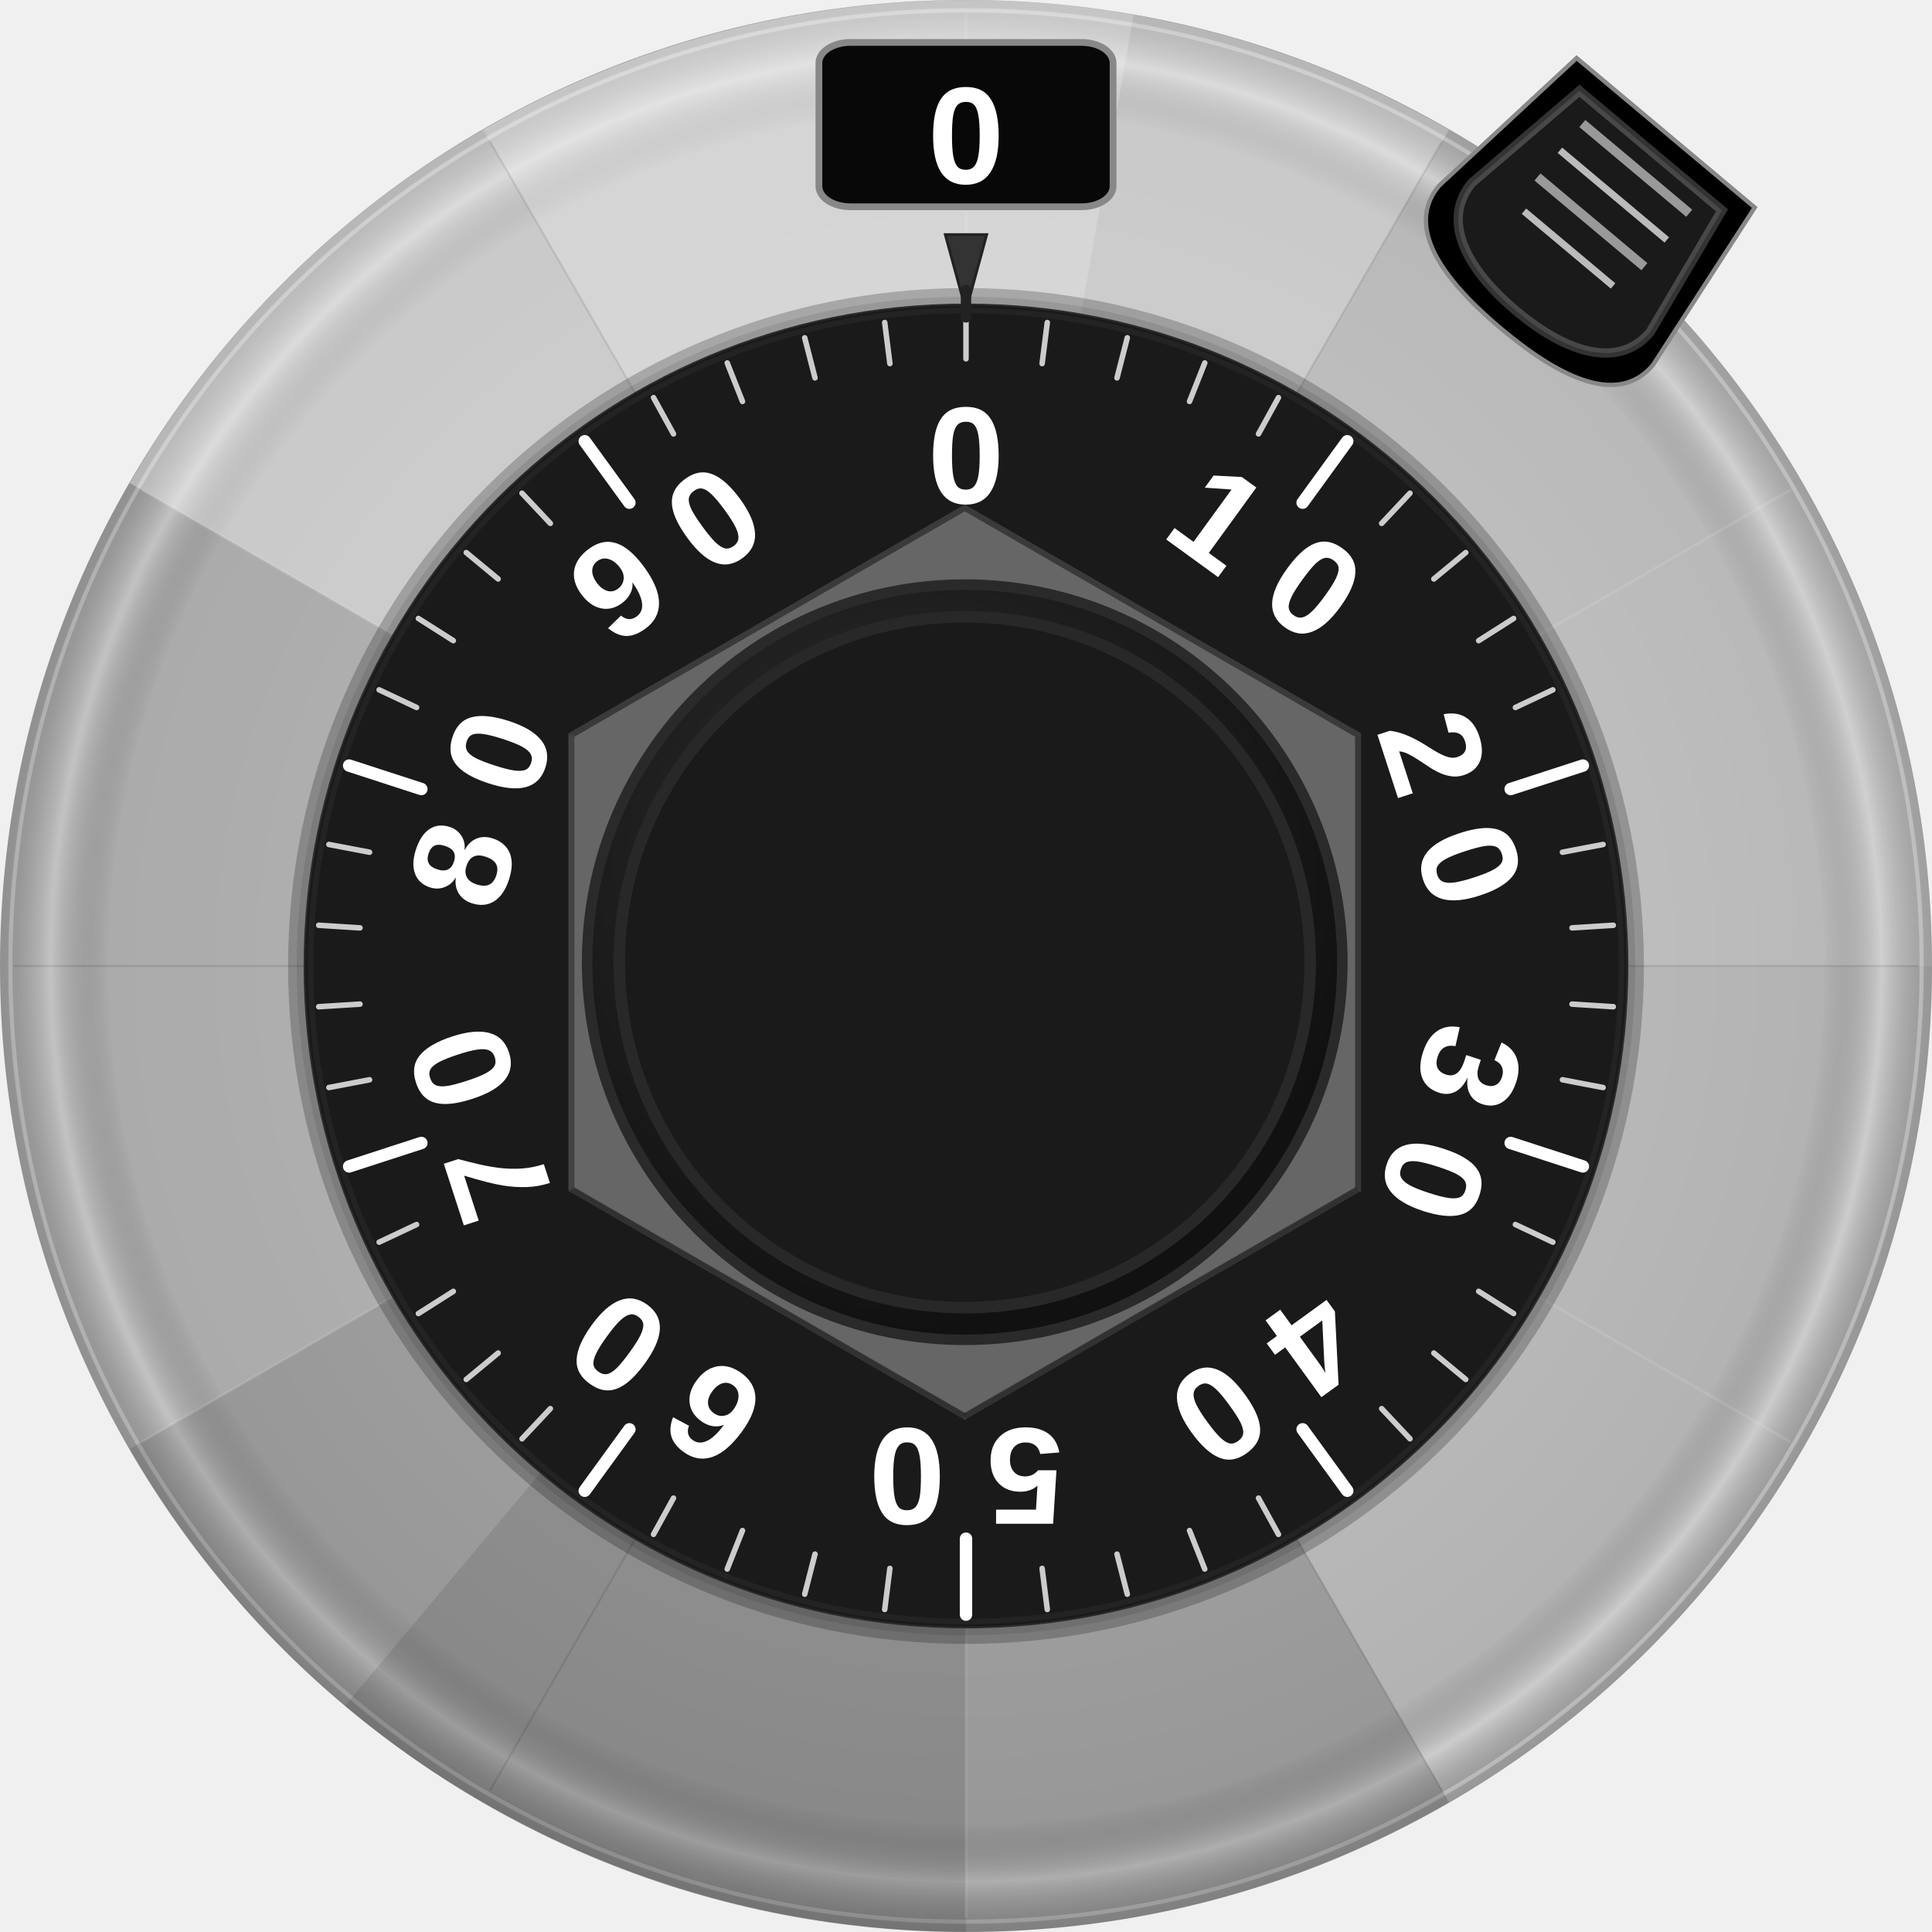
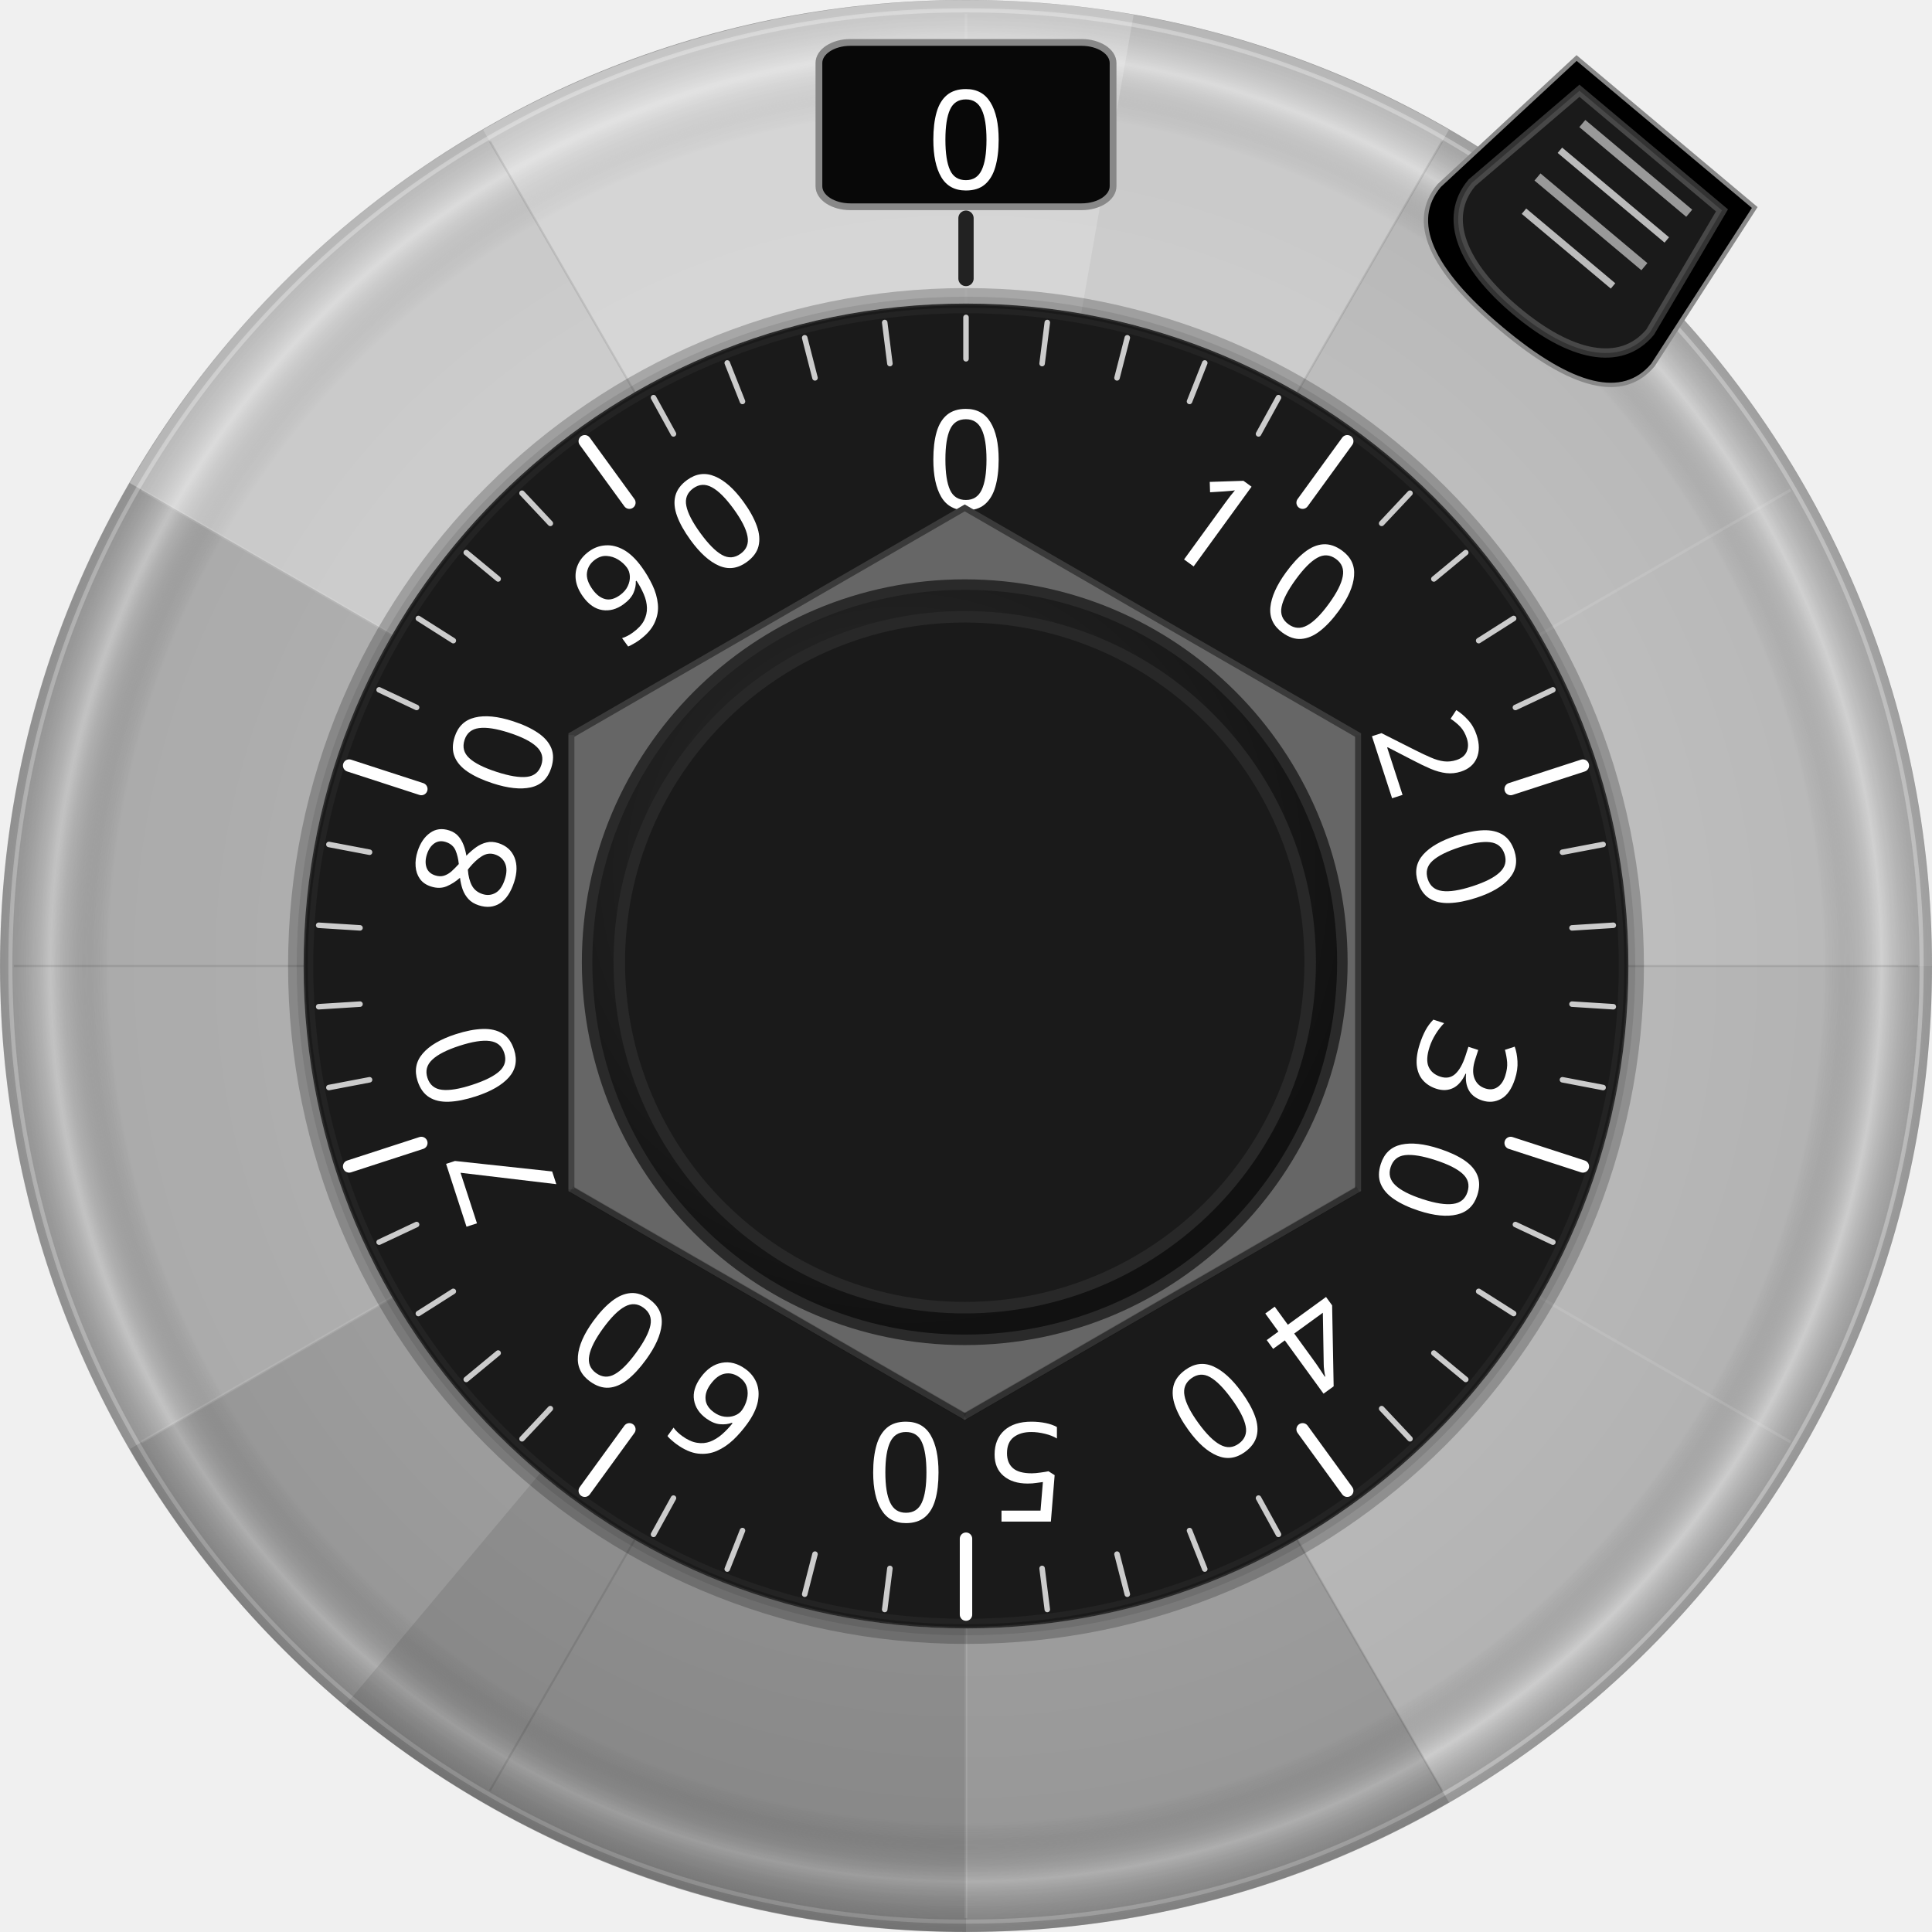
<svg xmlns="http://www.w3.org/2000/svg" viewBox="10 10 280 280" width="280" height="280" version="1.1" id="svg138" xml:space="preserve">
  <defs id="defs25">
    <radialGradient id="vd-metal" cx="50%" cy="50%" r="50%">
      <stop offset="0%" stop-color="#c8c8c8" id="stop1" />
      <stop offset="100%" stop-color="#b0b0b0" id="stop2" />
    </radialGradient>
    <radialGradient id="vd-bevel" cx="50%" cy="50%" r="50%">
      <stop offset="88%" stop-color="#000000" stop-opacity="0" id="stop3" />
      <stop offset="94%" stop-color="rgb(255,255,255)" stop-opacity="0.35" id="stop4" />
      <stop offset="100%" stop-color="rgb(0,0,0)" stop-opacity="0.15" id="stop5" />
    </radialGradient>
    <linearGradient id="vd-coneSpec1" x1="0%" y1="0%" x2="100%" y2="100%">
      <stop offset="0%" stop-color="rgb(255,255,255)" stop-opacity="0.55" id="stop6" />
      <stop offset="12%" stop-color="rgb(255,255,255)" stop-opacity="0.35" id="stop7" />
      <stop offset="30%" stop-color="rgb(255,255,255)" stop-opacity="0.12" id="stop8" />
      <stop offset="48%" stop-color="#000000" stop-opacity="0" id="stop9" />
      <stop offset="65%" stop-color="rgb(0,0,0)" stop-opacity="0.05" id="stop10" />
      <stop offset="82%" stop-color="rgb(0,0,0)" stop-opacity="0.12" id="stop11" />
      <stop offset="100%" stop-color="rgb(0,0,0)" stop-opacity="0.20" id="stop12" />
    </linearGradient>
    <linearGradient id="vd-coneSpec2" x1="100%" y1="0%" x2="0%" y2="100%">
      <stop offset="0%" stop-color="rgb(255,255,255)" stop-opacity="0.18" id="stop13" />
      <stop offset="20%" stop-color="rgb(255,255,255)" stop-opacity="0.06" id="stop14" />
      <stop offset="45%" stop-color="#000000" stop-opacity="0" id="stop15" />
      <stop offset="70%" stop-color="rgb(0,0,0)" stop-opacity="0.04" id="stop16" />
      <stop offset="100%" stop-color="rgb(0,0,0)" stop-opacity="0.10" id="stop17" />
    </linearGradient>
    <radialGradient id="vd-coneInner" cx="50%" cy="50%" r="50%">
      <stop offset="55%" stop-color="rgb(0,0,0)" stop-opacity="0.10" id="stop18" />
      <stop offset="68%" stop-color="#000000" stop-opacity="0" id="stop19" />
      <stop offset="100%" stop-color="#000000" stop-opacity="0" id="stop20" />
    </radialGradient>
    <radialGradient id="vd-knob" cx="154.082" cy="128.884" r="46.315" gradientTransform="scale(0.9304788,1.074715)" fx="154.082" fy="128.884" gradientUnits="userSpaceOnUse">
      <stop offset="0%" stop-color="#404040" id="stop21" />
      <stop offset="50%" stop-color="#2a2a2a" id="stop22" />
      <stop offset="100%" stop-color="#151515" id="stop23" />
    </radialGradient>
    <radialGradient id="vd-cap" cx="147.08" cy="145.62" r="21.9" fx="147.08" fy="145.62" gradientUnits="userSpaceOnUse">
      <stop offset="0%" stop-color="#333" id="stop24" />
      <stop offset="100%" stop-color="#111" id="stop25" />
    </radialGradient>
    <mask id="vd-ringMask">
      <rect width="300" height="300" fill="white" id="rect25" />
      <circle cx="150" cy="150" r="96" fill="black" id="circle25" />
    </mask>
    <line id="vd-majTick" x1="150" y1="56" x2="150" y2="67" stroke="#ffffff" stroke-width="1.8" stroke-linecap="round" />
    <line id="vd-minTick" x1="150" y1="56" x2="150" y2="62" stroke="#cccccc" stroke-width="0.8" stroke-linecap="round" />
  </defs>
-   <g id="GyratoryBlackDisk" style="display:inline">
-     <circle cx="150" cy="150" r="96" fill="#1a1a1a" id="circle26" />
-     <circle cx="150" cy="150" r="96" fill="none" stroke="#2a2a2a" stroke-width="0.5" id="circle27" />
-     <circle cx="150" cy="150" r="95" fill="none" stroke="#ffffff" stroke-opacity="0.04" stroke-width="0.8" id="circle28" />
-     <use href="#vd-minTick" id="use28" />
-     <use href="#vd-majTick" transform="rotate(36,150,150)" id="use29" />
-     <use href="#vd-majTick" transform="rotate(72,150,150)" id="use30" />
-     <use href="#vd-majTick" transform="rotate(108,150,150)" id="use31" />
-     <use href="#vd-majTick" transform="rotate(144,150,150)" id="use32" />
-     <use href="#vd-majTick" transform="rotate(180,150,150)" id="use33" />
-     <use href="#vd-majTick" transform="rotate(-144,150,150)" id="use34" />
-     <use href="#vd-majTick" transform="rotate(-108,150,150)" id="use35" />
-     <use href="#vd-majTick" transform="rotate(-72,150,150)" id="use36" />
-     <use href="#vd-majTick" transform="rotate(-36,150,150)" id="use37" />
-     <use href="#vd-minTick" transform="rotate(7.2,150,150)" id="use38" />
-     <use href="#vd-minTick" transform="rotate(14.4,150,150)" id="use39" />
-     <use href="#vd-minTick" transform="rotate(21.6,150,150)" id="use40" />
-     <use href="#vd-minTick" transform="rotate(28.8,150,150)" id="use41" />
-     <use href="#vd-minTick" transform="rotate(43.2,150,150)" id="use42" />
-     <use href="#vd-minTick" transform="rotate(50.4,150,150)" id="use43" />
-     <use href="#vd-minTick" transform="rotate(57.6,150,150)" id="use44" />
-     <use href="#vd-minTick" transform="rotate(64.8,150,150)" id="use45" />
-     <use href="#vd-minTick" transform="rotate(79.2,150,150)" id="use46" />
-     <use href="#vd-minTick" transform="rotate(86.4,150,150)" id="use47" />
-     <use href="#vd-minTick" transform="rotate(93.6,150,150)" id="use48" />
-     <use href="#vd-minTick" transform="rotate(100.8,150,150)" id="use49" />
-     <use href="#vd-minTick" transform="rotate(115.2,150,150)" id="use50" />
-     <use href="#vd-minTick" transform="rotate(122.4,150,150)" id="use51" />
-     <use href="#vd-minTick" transform="rotate(129.6,150,150)" id="use52" />
-     <use href="#vd-minTick" transform="rotate(136.8,150,150)" id="use53" />
-     <use href="#vd-minTick" transform="rotate(151.2,150,150)" id="use54" />
-     <use href="#vd-minTick" transform="rotate(158.4,150,150)" id="use55" />
-     <use href="#vd-minTick" transform="rotate(165.6,150,150)" id="use56" />
-     <use href="#vd-minTick" transform="rotate(172.8,150,150)" id="use57" />
-     <use href="#vd-minTick" transform="rotate(-172.8,150,150)" id="use58" />
-     <use href="#vd-minTick" transform="rotate(-165.6,150,150)" id="use59" />
-     <use href="#vd-minTick" transform="rotate(-158.4,150,150)" id="use60" />
-     <use href="#vd-minTick" transform="rotate(-151.2,150,150)" id="use61" />
-     <use href="#vd-minTick" transform="rotate(-136.8,150,150)" id="use62" />
-     <use href="#vd-minTick" transform="rotate(-129.6,150,150)" id="use63" />
-     <use href="#vd-minTick" transform="rotate(-122.4,150,150)" id="use64" />
-     <use href="#vd-minTick" transform="rotate(-115.2,150,150)" id="use65" />
-     <use href="#vd-minTick" transform="rotate(-100.8,150,150)" id="use66" />
-     <use href="#vd-minTick" transform="rotate(-93.6,150,150)" id="use67" />
-     <use href="#vd-minTick" transform="rotate(-86.4,150,150)" id="use68" />
-     <use href="#vd-minTick" transform="rotate(-79.2,150,150)" id="use69" />
-     <use href="#vd-minTick" transform="rotate(-64.8,150,150)" id="use70" />
-     <use href="#vd-minTick" transform="rotate(-57.6,150,150)" id="use71" />
-     <use href="#vd-minTick" transform="rotate(-50.4,150,150)" id="use72" />
-     <use href="#vd-minTick" transform="rotate(-43.2,150,150)" id="use73" />
-     <use href="#vd-minTick" transform="rotate(-28.8,150,150)" id="use74" />
-     <use href="#vd-minTick" transform="rotate(-21.6,150,150)" id="use75" />
-     <use href="#vd-minTick" transform="rotate(-14.4,150,150)" id="use76" />
-     <use href="#vd-minTick" transform="rotate(-7.2,150,150)" id="use77" />
-     <g font-family="'DIN Bold', 'Futura Bold', Futura, 'Univers 55', 'Helvetica Neue', Arial, sans-serif" font-weight="bold" font-size="14px" fill="#ffffff" dominant-baseline="central" id="g96">
-       <text x="150" y="76" text-anchor="middle" id="text77" style="-inkscape-font-specification:'DIN Bold, Futura Bold, Futura, Helvetica Neue, Arial, sans-serif, Bold';font-family:'DIN Bold', 'Futura Bold', Futura, 'Helvetica Neue', Arial, sans-serif;font-weight:bold;font-style:normal;font-stretch:normal;font-variant:normal;font-size:20px;font-variant-ligatures:normal;font-variant-caps:normal;font-variant-numeric:normal;font-variant-east-asian:normal">0</text>
-       <g transform="rotate(36,150,150)" id="g79">
-         <text x="147" y="76" text-anchor="end" id="text78" style="-inkscape-font-specification:'DIN Bold, Futura Bold, Futura, Helvetica Neue, Arial, sans-serif, Bold';font-family:'DIN Bold', 'Futura Bold', Futura, 'Helvetica Neue', Arial, sans-serif;font-weight:bold;font-style:normal;font-stretch:normal;font-variant:normal;font-size:20px;font-variant-ligatures:normal;font-variant-caps:normal;font-variant-numeric:normal;font-variant-east-asian:normal">1</text>
-         <text x="153" y="76" text-anchor="start" id="text79" style="-inkscape-font-specification:'DIN Bold, Futura Bold, Futura, Helvetica Neue, Arial, sans-serif, Bold';font-family:'DIN Bold', 'Futura Bold', Futura, 'Helvetica Neue', Arial, sans-serif;font-weight:bold;font-style:normal;font-stretch:normal;font-variant:normal;font-size:20px;font-variant-ligatures:normal;font-variant-caps:normal;font-variant-numeric:normal;font-variant-east-asian:normal">0</text>
+   <g id="g1" style="display:inline">
+     <g id="GyratoryBlackDisk" style="display:inline">
+       <circle cx="150" cy="150" r="96" fill="#1a1a1a" id="circle26" />
+       <circle cx="150" cy="150" r="96" fill="none" stroke="#2a2a2a" stroke-width="0.5" id="circle27" />
+       <circle cx="150" cy="150" r="95" fill="none" stroke="#ffffff" stroke-opacity="0.04" stroke-width="0.8" id="circle28" />
+       <use href="#vd-minTick" id="use28" />
+       <use href="#vd-majTick" transform="rotate(36,150,150)" id="use29" />
+       <use href="#vd-majTick" transform="rotate(72,150,150)" id="use30" />
+       <use href="#vd-majTick" transform="rotate(108,150,150)" id="use31" />
+       <use href="#vd-majTick" transform="rotate(144,150,150)" id="use32" />
+       <use href="#vd-majTick" transform="rotate(180,150,150)" id="use33" />
+       <use href="#vd-majTick" transform="rotate(-144,150,150)" id="use34" />
+       <use href="#vd-majTick" transform="rotate(-108,150,150)" id="use35" />
+       <use href="#vd-majTick" transform="rotate(-72,150,150)" id="use36" />
+       <use href="#vd-majTick" transform="rotate(-36,150,150)" id="use37" />
+       <use href="#vd-minTick" transform="rotate(7.2,150,150)" id="use38" />
+       <use href="#vd-minTick" transform="rotate(14.4,150,150)" id="use39" />
+       <use href="#vd-minTick" transform="rotate(21.6,150,150)" id="use40" />
+       <use href="#vd-minTick" transform="rotate(28.8,150,150)" id="use41" />
+       <use href="#vd-minTick" transform="rotate(43.2,150,150)" id="use42" />
+       <use href="#vd-minTick" transform="rotate(50.4,150,150)" id="use43" />
+       <use href="#vd-minTick" transform="rotate(57.6,150,150)" id="use44" />
+       <use href="#vd-minTick" transform="rotate(64.8,150,150)" id="use45" />
+       <use href="#vd-minTick" transform="rotate(79.2,150,150)" id="use46" />
+       <use href="#vd-minTick" transform="rotate(86.4,150,150)" id="use47" />
+       <use href="#vd-minTick" transform="rotate(93.6,150,150)" id="use48" />
+       <use href="#vd-minTick" transform="rotate(100.8,150,150)" id="use49" />
+       <use href="#vd-minTick" transform="rotate(115.2,150,150)" id="use50" />
+       <use href="#vd-minTick" transform="rotate(122.4,150,150)" id="use51" />
+       <use href="#vd-minTick" transform="rotate(129.6,150,150)" id="use52" />
+       <use href="#vd-minTick" transform="rotate(136.8,150,150)" id="use53" />
+       <use href="#vd-minTick" transform="rotate(151.2,150,150)" id="use54" />
+       <use href="#vd-minTick" transform="rotate(158.4,150,150)" id="use55" />
+       <use href="#vd-minTick" transform="rotate(165.6,150,150)" id="use56" />
+       <use href="#vd-minTick" transform="rotate(172.8,150,150)" id="use57" />
+       <use href="#vd-minTick" transform="rotate(-172.8,150,150)" id="use58" />
+       <use href="#vd-minTick" transform="rotate(-165.6,150,150)" id="use59" />
+       <use href="#vd-minTick" transform="rotate(-158.4,150,150)" id="use60" />
+       <use href="#vd-minTick" transform="rotate(-151.2,150,150)" id="use61" />
+       <use href="#vd-minTick" transform="rotate(-136.8,150,150)" id="use62" />
+       <use href="#vd-minTick" transform="rotate(-129.6,150,150)" id="use63" />
+       <use href="#vd-minTick" transform="rotate(-122.4,150,150)" id="use64" />
+       <use href="#vd-minTick" transform="rotate(-115.2,150,150)" id="use65" />
+       <use href="#vd-minTick" transform="rotate(-100.8,150,150)" id="use66" />
+       <use href="#vd-minTick" transform="rotate(-93.6,150,150)" id="use67" />
+       <use href="#vd-minTick" transform="rotate(-86.4,150,150)" id="use68" />
+       <use href="#vd-minTick" transform="rotate(-79.2,150,150)" id="use69" />
+       <use href="#vd-minTick" transform="rotate(-64.8,150,150)" id="use70" />
+       <use href="#vd-minTick" transform="rotate(-57.6,150,150)" id="use71" />
+       <use href="#vd-minTick" transform="rotate(-50.4,150,150)" id="use72" />
+       <use href="#vd-minTick" transform="rotate(-43.2,150,150)" id="use73" />
+       <use href="#vd-minTick" transform="rotate(-28.8,150,150)" id="use74" />
+       <use href="#vd-minTick" transform="rotate(-21.6,150,150)" id="use75" />
+       <use href="#vd-minTick" transform="rotate(-14.4,150,150)" id="use76" />
+       <use href="#vd-minTick" transform="rotate(-7.2,150,150)" id="use77" />
+       <g font-family="'DIN Bold', 'Futura Bold', Futura, 'Univers 55', 'Helvetica Neue', Arial, sans-serif" font-weight="bold" font-size="14px" fill="#ffffff" dominant-baseline="central" id="g96">
+         <text x="150" y="76" text-anchor="middle" id="text77" style="font-style:normal;font-variant:normal;font-weight:normal;font-stretch:normal;font-size:20px;font-family:'Univers 55';-inkscape-font-specification:'Univers 55, Normal';font-variant-ligatures:normal;font-variant-caps:normal;font-variant-numeric:normal;font-variant-east-asian:normal">0</text>
+         <g transform="rotate(36,150,150)" id="g79">
+           <text x="147" y="76" text-anchor="end" id="text78" style="font-style:normal;font-variant:normal;font-weight:normal;font-stretch:normal;font-size:20px;font-family:'Univers 55';-inkscape-font-specification:'Univers 55, Normal';font-variant-ligatures:normal;font-variant-caps:normal;font-variant-numeric:normal;font-variant-east-asian:normal">1</text>
+           <text x="153" y="76" text-anchor="start" id="text79" style="font-style:normal;font-variant:normal;font-weight:normal;font-stretch:normal;font-size:20px;font-family:'Univers 55';-inkscape-font-specification:'Univers 55, Normal';font-variant-ligatures:normal;font-variant-caps:normal;font-variant-numeric:normal;font-variant-east-asian:normal">0</text>
+         </g>
+         <g transform="rotate(72,150,150)" id="g81">
+           <text x="147" y="76" text-anchor="end" id="text80" style="font-style:normal;font-variant:normal;font-weight:normal;font-stretch:normal;font-size:20px;font-family:'Univers 55';-inkscape-font-specification:'Univers 55, Normal';font-variant-ligatures:normal;font-variant-caps:normal;font-variant-numeric:normal;font-variant-east-asian:normal">2</text>
+           <text x="153" y="76" text-anchor="start" id="text81" style="font-style:normal;font-variant:normal;font-weight:normal;font-stretch:normal;font-size:20px;font-family:'Univers 55';-inkscape-font-specification:'Univers 55, Normal';font-variant-ligatures:normal;font-variant-caps:normal;font-variant-numeric:normal;font-variant-east-asian:normal">0</text>
+         </g>
+         <g transform="rotate(108,150,150)" id="g83">
+           <text x="147" y="76" text-anchor="end" id="text82" style="font-style:normal;font-variant:normal;font-weight:normal;font-stretch:normal;font-size:20px;font-family:'Univers 55';-inkscape-font-specification:'Univers 55, Normal';font-variant-ligatures:normal;font-variant-caps:normal;font-variant-numeric:normal;font-variant-east-asian:normal">3</text>
+           <text x="153" y="76" text-anchor="start" id="text83" style="font-style:normal;font-variant:normal;font-weight:normal;font-stretch:normal;font-size:20px;font-family:'Univers 55';-inkscape-font-specification:'Univers 55, Normal';font-variant-ligatures:normal;font-variant-caps:normal;font-variant-numeric:normal;font-variant-east-asian:normal">0</text>
+         </g>
+         <g transform="rotate(144,150,150)" id="g85">
+           <text x="147" y="76" text-anchor="end" id="text84" style="font-style:normal;font-variant:normal;font-weight:normal;font-stretch:normal;font-size:20px;font-family:'Univers 55';-inkscape-font-specification:'Univers 55, Normal';font-variant-ligatures:normal;font-variant-caps:normal;font-variant-numeric:normal;font-variant-east-asian:normal">4</text>
+           <text x="153" y="76" text-anchor="start" id="text85" style="font-style:normal;font-variant:normal;font-weight:normal;font-stretch:normal;font-size:20px;font-family:'Univers 55';-inkscape-font-specification:'Univers 55, Normal';font-variant-ligatures:normal;font-variant-caps:normal;font-variant-numeric:normal;font-variant-east-asian:normal">0</text>
+         </g>
+         <g transform="rotate(180,150,150)" id="g87">
+           <text x="147" y="76" text-anchor="end" id="text86" style="font-style:normal;font-variant:normal;font-weight:normal;font-stretch:normal;font-size:20px;font-family:'Univers 55';-inkscape-font-specification:'Univers 55, Normal';font-variant-ligatures:normal;font-variant-caps:normal;font-variant-numeric:normal;font-variant-east-asian:normal">5</text>
+           <text x="153" y="76" text-anchor="start" id="text87" style="font-style:normal;font-variant:normal;font-weight:normal;font-stretch:normal;font-size:20px;font-family:'Univers 55';-inkscape-font-specification:'Univers 55, Normal';font-variant-ligatures:normal;font-variant-caps:normal;font-variant-numeric:normal;font-variant-east-asian:normal">0</text>
+         </g>
+         <g transform="rotate(-144,150,150)" id="g89">
+           <text x="147" y="76" text-anchor="end" id="text88" style="font-style:normal;font-variant:normal;font-weight:normal;font-stretch:normal;font-size:20px;font-family:'Univers 55';-inkscape-font-specification:'Univers 55, Normal';font-variant-ligatures:normal;font-variant-caps:normal;font-variant-numeric:normal;font-variant-east-asian:normal">6</text>
+           <text x="153" y="76" text-anchor="start" id="text89" style="font-style:normal;font-variant:normal;font-weight:normal;font-stretch:normal;font-size:20px;font-family:'Univers 55';-inkscape-font-specification:'Univers 55, Normal';font-variant-ligatures:normal;font-variant-caps:normal;font-variant-numeric:normal;font-variant-east-asian:normal">0</text>
+         </g>
+         <g transform="rotate(-108,150,150)" id="g91">
+           <text x="147" y="76" text-anchor="end" id="text90" style="font-style:normal;font-variant:normal;font-weight:normal;font-stretch:normal;font-size:20px;font-family:'Univers 55';-inkscape-font-specification:'Univers 55, Normal';font-variant-ligatures:normal;font-variant-caps:normal;font-variant-numeric:normal;font-variant-east-asian:normal">7</text>
+           <text x="153" y="76" text-anchor="start" id="text91" style="font-style:normal;font-variant:normal;font-weight:normal;font-stretch:normal;font-size:20px;font-family:'Univers 55';-inkscape-font-specification:'Univers 55, Normal';font-variant-ligatures:normal;font-variant-caps:normal;font-variant-numeric:normal;font-variant-east-asian:normal">0</text>
+         </g>
+         <g transform="rotate(-72,150,150)" id="g93">
+           <text x="147" y="76" text-anchor="end" id="text92" style="font-style:normal;font-variant:normal;font-weight:normal;font-stretch:normal;font-size:20px;font-family:'Univers 55';-inkscape-font-specification:'Univers 55, Normal';font-variant-ligatures:normal;font-variant-caps:normal;font-variant-numeric:normal;font-variant-east-asian:normal">8</text>
+           <text x="153" y="76" text-anchor="start" id="text93" style="font-style:normal;font-variant:normal;font-weight:normal;font-stretch:normal;font-size:20px;font-family:'Univers 55';-inkscape-font-specification:'Univers 55, Normal';font-variant-ligatures:normal;font-variant-caps:normal;font-variant-numeric:normal;font-variant-east-asian:normal">0</text>
+         </g>
+         <g transform="rotate(-36,150,150)" id="g95">
+           <text x="147" y="76" text-anchor="end" id="text94" style="font-style:normal;font-variant:normal;font-weight:normal;font-stretch:normal;font-size:20px;font-family:'Univers 55';-inkscape-font-specification:'Univers 55, Normal';font-variant-ligatures:normal;font-variant-caps:normal;font-variant-numeric:normal;font-variant-east-asian:normal">9</text>
+           <text x="153" y="76" text-anchor="start" id="text95" style="font-style:normal;font-variant:normal;font-weight:normal;font-stretch:normal;font-size:20px;font-family:'Univers 55';-inkscape-font-specification:'Univers 55, Normal';font-variant-ligatures:normal;font-variant-caps:normal;font-variant-numeric:normal;font-variant-east-asian:normal">0</text>
+         </g>
      </g>
-       <g transform="rotate(72,150,150)" id="g81">
-         <text x="147" y="76" text-anchor="end" id="text80" style="-inkscape-font-specification:'DIN Bold, Futura Bold, Futura, Helvetica Neue, Arial, sans-serif, Bold';font-family:'DIN Bold', 'Futura Bold', Futura, 'Helvetica Neue', Arial, sans-serif;font-weight:bold;font-style:normal;font-stretch:normal;font-variant:normal;font-size:20px;font-variant-ligatures:normal;font-variant-caps:normal;font-variant-numeric:normal;font-variant-east-asian:normal">2</text>
-         <text x="153" y="76" text-anchor="start" id="text81" style="-inkscape-font-specification:'DIN Bold, Futura Bold, Futura, Helvetica Neue, Arial, sans-serif, Bold';font-family:'DIN Bold', 'Futura Bold', Futura, 'Helvetica Neue', Arial, sans-serif;font-weight:bold;font-style:normal;font-stretch:normal;font-variant:normal;font-size:20px;font-variant-ligatures:normal;font-variant-caps:normal;font-variant-numeric:normal;font-variant-east-asian:normal">0</text>
+     </g>
+     <g id="CentralHexKnob" style="display:inline" transform="matrix(1.732653,0,0,1.732653,-110.0811,-110.4474)">
+       <circle cx="151" cy="152" r="42" fill="#000000" fill-opacity="0.2" id="circle124" style="display:none" />
+       <circle cx="150" cy="150" r="42" fill="#111111" id="circle125" style="display:none" />
+       <circle cx="150" cy="150" r="42" fill="none" stroke="#000000" stroke-opacity="0.3" stroke-width="1" id="circle126" style="display:none" />
+       <polygon points="150,188 117.1,169 117.1,131 150,112 182.9,131 182.9,169 " fill="#d8d8d8" stroke="#3a3a3a" stroke-width="0.5" id="polygon126" style="display:inline;fill:#666666" />
+       <polygon points="150,150 150,112 117.1,131 " fill="#ffffff" fill-opacity="0.06" id="polygon127" style="display:none" />
+       <polygon points="182.9,131 150,150 150,112 " fill="#ffffff" fill-opacity="0.04" id="polygon128" style="display:none" />
+       <polygon points="150,188 150,150 117.1,169 " fill="#000000" fill-opacity="0.06" id="polygon129" style="display:none" />
+       <polygon points="150,188 150,150 182.9,169 " fill="#000000" fill-opacity="0.1" id="polygon130" style="display:none" />
+       <line x1="117.1" y1="131" x2="150" y2="112" stroke="#ffffff" stroke-opacity="0.12" stroke-width="0.6" id="line130" style="display:none" />
+       <line x1="150" y1="112" x2="182.9" y2="131" stroke="#ffffff" stroke-opacity="0.1" stroke-width="0.6" id="line131" style="display:none" />
+       <line x1="182.9" y1="169" x2="150" y2="188" stroke="#000000" stroke-opacity="0.15" stroke-width="0.6" id="line132" />
+       <line x1="150" y1="188" x2="117.1" y2="169" stroke="#000000" stroke-opacity="0.15" stroke-width="0.6" id="line133" />
+       <line x1="182.9" y1="131" x2="182.9" y2="169" stroke="#000000" stroke-opacity="0.05" stroke-width="0.5" id="line134" style="display:inline" />
+       <line x1="117.1" y1="131" x2="117.1" y2="169" stroke="#ffffff" stroke-opacity="0.05" stroke-width="0.5" id="line135" style="display:inline" />
+       <g id="g138" transform="matrix(1.754827,0,0,1.754827,-113.224,-113.224)">
+         <circle cx="150" cy="150" r="18" fill="url(#vd-cap)" stroke="#2a2a2a" stroke-width="0.5" id="circle135" style="display:inline;fill:url(#vd-cap)" />
+         <circle cx="150" cy="150" r="16" fill="none" stroke="#ffffff" stroke-opacity="0.06" stroke-width="0.5" id="circle136" style="display:none" />
+         <circle cx="150" cy="150" r="16.466" fill="#1a1a1a" stroke="#282828" stroke-width="0.549" id="circle137" style="display:inline" />
      </g>
-       <g transform="rotate(108,150,150)" id="g83">
-         <text x="147" y="76" text-anchor="end" id="text82" style="-inkscape-font-specification:'DIN Bold, Futura Bold, Futura, Helvetica Neue, Arial, sans-serif, Bold';font-family:'DIN Bold', 'Futura Bold', Futura, 'Helvetica Neue', Arial, sans-serif;font-weight:bold;font-style:normal;font-stretch:normal;font-variant:normal;font-size:20px;font-variant-ligatures:normal;font-variant-caps:normal;font-variant-numeric:normal;font-variant-east-asian:normal">3</text>
-         <text x="153" y="76" text-anchor="start" id="text83" style="-inkscape-font-specification:'DIN Bold, Futura Bold, Futura, Helvetica Neue, Arial, sans-serif, Bold';font-family:'DIN Bold', 'Futura Bold', Futura, 'Helvetica Neue', Arial, sans-serif;font-weight:bold;font-style:normal;font-stretch:normal;font-variant:normal;font-size:20px;font-variant-ligatures:normal;font-variant-caps:normal;font-variant-numeric:normal;font-variant-east-asian:normal">0</text>
-       </g>
-       <g transform="rotate(144,150,150)" id="g85">
-         <text x="147" y="76" text-anchor="end" id="text84" style="-inkscape-font-specification:'DIN Bold, Futura Bold, Futura, Helvetica Neue, Arial, sans-serif, Bold';font-family:'DIN Bold', 'Futura Bold', Futura, 'Helvetica Neue', Arial, sans-serif;font-weight:bold;font-style:normal;font-stretch:normal;font-variant:normal;font-size:20px;font-variant-ligatures:normal;font-variant-caps:normal;font-variant-numeric:normal;font-variant-east-asian:normal">4</text>
-         <text x="153" y="76" text-anchor="start" id="text85" style="-inkscape-font-specification:'DIN Bold, Futura Bold, Futura, Helvetica Neue, Arial, sans-serif, Bold';font-family:'DIN Bold', 'Futura Bold', Futura, 'Helvetica Neue', Arial, sans-serif;font-weight:bold;font-style:normal;font-stretch:normal;font-variant:normal;font-size:20px;font-variant-ligatures:normal;font-variant-caps:normal;font-variant-numeric:normal;font-variant-east-asian:normal">0</text>
-       </g>
-       <g transform="rotate(180,150,150)" id="g87">
-         <text x="147" y="76" text-anchor="end" id="text86" style="-inkscape-font-specification:'DIN Bold, Futura Bold, Futura, Helvetica Neue, Arial, sans-serif, Bold';font-family:'DIN Bold', 'Futura Bold', Futura, 'Helvetica Neue', Arial, sans-serif;font-weight:bold;font-style:normal;font-stretch:normal;font-variant:normal;font-size:20px;font-variant-ligatures:normal;font-variant-caps:normal;font-variant-numeric:normal;font-variant-east-asian:normal">5</text>
-         <text x="153" y="76" text-anchor="start" id="text87" style="-inkscape-font-specification:'DIN Bold, Futura Bold, Futura, Helvetica Neue, Arial, sans-serif, Bold';font-family:'DIN Bold', 'Futura Bold', Futura, 'Helvetica Neue', Arial, sans-serif;font-weight:bold;font-style:normal;font-stretch:normal;font-variant:normal;font-size:20px;font-variant-ligatures:normal;font-variant-caps:normal;font-variant-numeric:normal;font-variant-east-asian:normal">0</text>
-       </g>
-       <g transform="rotate(-144,150,150)" id="g89">
-         <text x="147" y="76" text-anchor="end" id="text88" style="-inkscape-font-specification:'DIN Bold, Futura Bold, Futura, Helvetica Neue, Arial, sans-serif, Bold';font-family:'DIN Bold', 'Futura Bold', Futura, 'Helvetica Neue', Arial, sans-serif;font-weight:bold;font-style:normal;font-stretch:normal;font-variant:normal;font-size:20px;font-variant-ligatures:normal;font-variant-caps:normal;font-variant-numeric:normal;font-variant-east-asian:normal">6</text>
-         <text x="153" y="76" text-anchor="start" id="text89" style="-inkscape-font-specification:'DIN Bold, Futura Bold, Futura, Helvetica Neue, Arial, sans-serif, Bold';font-family:'DIN Bold', 'Futura Bold', Futura, 'Helvetica Neue', Arial, sans-serif;font-weight:bold;font-style:normal;font-stretch:normal;font-variant:normal;font-size:20px;font-variant-ligatures:normal;font-variant-caps:normal;font-variant-numeric:normal;font-variant-east-asian:normal">0</text>
-       </g>
-       <g transform="rotate(-108,150,150)" id="g91">
-         <text x="147" y="76" text-anchor="end" id="text90" style="-inkscape-font-specification:'DIN Bold, Futura Bold, Futura, Helvetica Neue, Arial, sans-serif, Bold';font-family:'DIN Bold', 'Futura Bold', Futura, 'Helvetica Neue', Arial, sans-serif;font-weight:bold;font-style:normal;font-stretch:normal;font-variant:normal;font-size:20px;font-variant-ligatures:normal;font-variant-caps:normal;font-variant-numeric:normal;font-variant-east-asian:normal">7</text>
-         <text x="153" y="76" text-anchor="start" id="text91" style="-inkscape-font-specification:'DIN Bold, Futura Bold, Futura, Helvetica Neue, Arial, sans-serif, Bold';font-family:'DIN Bold', 'Futura Bold', Futura, 'Helvetica Neue', Arial, sans-serif;font-weight:bold;font-style:normal;font-stretch:normal;font-variant:normal;font-size:20px;font-variant-ligatures:normal;font-variant-caps:normal;font-variant-numeric:normal;font-variant-east-asian:normal">0</text>
-       </g>
-       <g transform="rotate(-72,150,150)" id="g93">
-         <text x="147" y="76" text-anchor="end" id="text92" style="-inkscape-font-specification:'DIN Bold, Futura Bold, Futura, Helvetica Neue, Arial, sans-serif, Bold';font-family:'DIN Bold', 'Futura Bold', Futura, 'Helvetica Neue', Arial, sans-serif;font-weight:bold;font-style:normal;font-stretch:normal;font-variant:normal;font-size:20px;font-variant-ligatures:normal;font-variant-caps:normal;font-variant-numeric:normal;font-variant-east-asian:normal">8</text>
-         <text x="153" y="76" text-anchor="start" id="text93" style="-inkscape-font-specification:'DIN Bold, Futura Bold, Futura, Helvetica Neue, Arial, sans-serif, Bold';font-family:'DIN Bold', 'Futura Bold', Futura, 'Helvetica Neue', Arial, sans-serif;font-weight:bold;font-style:normal;font-stretch:normal;font-variant:normal;font-size:20px;font-variant-ligatures:normal;font-variant-caps:normal;font-variant-numeric:normal;font-variant-east-asian:normal">0</text>
-       </g>
-       <g transform="rotate(-36,150,150)" id="g95">
-         <text x="147" y="76" text-anchor="end" id="text94" style="-inkscape-font-specification:'DIN Bold, Futura Bold, Futura, Helvetica Neue, Arial, sans-serif, Bold';font-family:'DIN Bold', 'Futura Bold', Futura, 'Helvetica Neue', Arial, sans-serif;font-weight:bold;font-style:normal;font-stretch:normal;font-variant:normal;font-size:20px;font-variant-ligatures:normal;font-variant-caps:normal;font-variant-numeric:normal;font-variant-east-asian:normal">9</text>
-         <text x="153" y="76" text-anchor="start" id="text95" style="-inkscape-font-specification:'DIN Bold, Futura Bold, Futura, Helvetica Neue, Arial, sans-serif, Bold';font-family:'DIN Bold', 'Futura Bold', Futura, 'Helvetica Neue', Arial, sans-serif;font-weight:bold;font-style:normal;font-stretch:normal;font-variant:normal;font-size:20px;font-variant-ligatures:normal;font-variant-caps:normal;font-variant-numeric:normal;font-variant-east-asian:normal">0</text>
-       </g>
+       <circle cx="150" cy="116" r="2" fill="#4a4a4a" stroke="#333333" stroke-width="0.3" id="circle138" style="display:none" />
    </g>
  </g>
  <g id="FixedSilverOuterDisk" style="display:inline">
    <g mask="url(#vd-ringMask)" id="g118">
      <circle cx="150" cy="150" r="140" fill="url(#vd-metal)" id="circle97" />
      <circle cx="150" cy="150" r="140" fill="url(#vd-bevel)" id="circle98" />
      <circle cx="150" cy="150" r="140" fill="none" stroke="#999999" stroke-width="0.7" id="circle99" style="display:none" />
      <circle cx="150" cy="150" r="138.5" fill="none" stroke="#ffffff" stroke-opacity="0.3" stroke-width="0.6" id="circle100" />
      <path d="M 66.9,102 28.8,80 A 140,140 0 0 1 220,28.8 L 198,66.9 A 96,96 0 0 0 66.9,102 Z" fill="#ffffff" fill-opacity="0.3" id="path100" />
      <path d="M 102,66.9 80,28.8 a 140,140 0 0 1 94.3,-16.7 l -7.6,43.3 A 96,96 0 0 0 102,66.9 Z" fill="#ffffff" fill-opacity="0.2" id="path101" />
      <path d="M 198,66.9 220,28.8 A 140,140 0 0 1 290,150 H 246 A 96,96 0 0 0 198,66.9 Z" fill="#ffffff" fill-opacity="0.08" id="path102" />
      <path d="m 198,233.1 22,38.1 A 140,140 0 0 1 28.8,220 L 66.9,198 A 96,96 0 0 0 198,233.1 Z" fill="#000000" fill-opacity="0.15" id="path103" />
      <path d="m 150,246 v 44 A 140,140 0 0 1 60,257.2 L 88.3,223.5 A 96,96 0 0 0 150,246 Z" fill="#000000" fill-opacity="0.1" id="path104" />
      <path d="m 66.9,198 -38.1,22 a 140,140 0 0 1 0,-140 l 38.1,22 a 96,96 0 0 0 0,96 z" fill="#000000" fill-opacity="0.05" id="path105" />
      <g stroke-linecap="butt" opacity="0.1" id="g116">
        <line x1="150" y1="12" x2="150" y2="96" stroke="#ffffff" stroke-width="0.4" id="line105" />
        <line x1="150" y1="12" x2="150" y2="96" transform="rotate(30,150,150)" stroke="#000000" stroke-width="0.3" id="line106" />
        <line x1="150" y1="12" x2="150" y2="96" transform="rotate(60,150,150)" stroke="#ffffff" stroke-width="0.4" id="line107" />
        <line x1="150" y1="12" x2="150" y2="96" transform="rotate(90,150,150)" stroke="#000000" stroke-width="0.3" id="line108" />
        <line x1="150" y1="12" x2="150" y2="96" transform="rotate(120,150,150)" stroke="#ffffff" stroke-width="0.4" id="line109" />
        <line x1="150" y1="12" x2="150" y2="96" transform="rotate(150,150,150)" stroke="#000000" stroke-width="0.3" id="line110" />
        <line x1="150" y1="12" x2="150" y2="96" transform="rotate(180,150,150)" stroke="#ffffff" stroke-width="0.4" id="line111" />
        <line x1="150" y1="12" x2="150" y2="96" transform="rotate(-150,150,150)" stroke="#000000" stroke-width="0.3" id="line112" />
        <line x1="150" y1="12" x2="150" y2="96" transform="rotate(-120,150,150)" stroke="#ffffff" stroke-width="0.4" id="line113" />
        <line x1="150" y1="12" x2="150" y2="96" transform="rotate(-90,150,150)" stroke="#000000" stroke-width="0.3" id="line114" />
        <line x1="150" y1="12" x2="150" y2="96" transform="rotate(-60,150,150)" stroke="#ffffff" stroke-width="0.4" id="line115" />
        <line x1="150" y1="12" x2="150" y2="96" transform="rotate(-30,150,150)" stroke="#000000" stroke-width="0.3" id="line116" />
      </g>
      <circle cx="150" cy="150" r="140" fill="url(#vd-coneInner)" id="circle116" style="display:inline" />
      <circle cx="150" cy="150" r="97" fill="none" stroke="#000000" stroke-opacity="0.22" stroke-width="2.5" id="circle117" style="display:inline" />
      <circle cx="150" cy="150" r="96.5" fill="none" stroke="#000000" stroke-opacity="0.1" stroke-width="1" id="circle118" style="display:inline" />
    </g>
    <rect x="128.684" y="16.149" width="42.631" height="23.817" rx="4.568" ry="2.977" fill="#080808" stroke="#888888" stroke-width="0.983" id="rect118" />
    <rect x="137" y="15" width="26" height="4" rx="1" fill="#000000" fill-opacity="0.5" id="rect119" style="display:none" />
    <rect x="137" y="33" width="26" height="4" rx="1" fill="#000000" fill-opacity="0.3" id="rect120" style="display:none" />
-     <text id="counterDigit" x="150" y="29.646" text-anchor="middle" dominant-baseline="central" font-family="'DIN Bold', 'Futura Bold', Futura, 'Helvetica Neue', Arial, sans-serif" font-size="19px" font-weight="bold" fill="#ffffff" style="font-style:normal;font-variant:normal;font-weight:bold;font-stretch:normal;font-size:20px;font-family:'DIN Bold', 'Futura Bold', Futura, 'Helvetica Neue', Arial, sans-serif;-inkscape-font-specification:'DIN Bold, Futura Bold, Futura, Helvetica Neue, Arial, sans-serif, Bold';font-variant-ligatures:normal;font-variant-caps:normal;font-variant-numeric:normal;font-variant-east-asian:normal">0</text>
-     <polygon points="153,44 150,55 147,44 " fill="#333333" stroke="#222222" stroke-width="0.4" id="polygon120" />
-     <line x1="150" y1="52" x2="150" y2="56" stroke="#222222" stroke-width="1.5" stroke-linecap="round" id="line120" />
+     <text id="counterDigit" x="150" y="29.646" text-anchor="middle" dominant-baseline="central" font-family="'DIN Bold', 'Futura Bold', Futura, 'Helvetica Neue', Arial, sans-serif" font-size="19px" font-weight="bold" fill="#ffffff" style="font-style:normal;font-variant:normal;font-weight:normal;font-stretch:normal;font-size:20px;font-family:'Univers 55';-inkscape-font-specification:'Univers 55, Normal';font-variant-ligatures:normal;font-variant-caps:normal;font-variant-numeric:normal;font-variant-east-asian:normal">0</text>
+     <polygon points="153,44 150,55 147,44 " fill="#333333" stroke="#222222" stroke-width="0.4" id="polygon120" style="display:none" />
+     <line x1="150" y1="41.623" x2="150" y2="50.364" stroke="#222222" stroke-width="2.217" stroke-linecap="round" id="line120" />
  </g>
  <g id="ClickableBrakeLever" style="display:inline" transform="matrix(3.370568,0,0,3.370568,-570.5008,-99.37324)">
    <g transform="rotate(40,150,150)" id="g124">
      <path d="m 145,4 h 10 l 1,8 c 0,2 -2,3 -6,3 -4,0 -6,-1 -6,-3 z" fill="#a8a8a8" stroke="#888888" stroke-width="0.6" id="path120" style="fill:#000000;stroke-width:0.185;stroke-dasharray:none" />
      <path d="m 146,5 h 8 l 1,6 c 0,2 -2,3 -5,3 -3,0 -5,-1 -5,-3 z" fill="none" stroke="#ffffff" stroke-opacity="0.2" stroke-width="0.4" id="path121" style="fill:#1a1a1a" />
      <line x1="147" y1="6" x2="153" y2="6" stroke="#999999" stroke-width="0.4" id="line121" />
      <line x1="147" y1="7.5" x2="153" y2="7.5" stroke="#bbbbbb" stroke-width="0.3" id="line122" />
      <line x1="147" y1="9" x2="153" y2="9" stroke="#999999" stroke-width="0.4" id="line123" />
      <line x1="147.5" y1="10.5" x2="152.5" y2="10.5" stroke="#bbbbbb" stroke-width="0.3" id="line124" />
    </g>
  </g>
-   <g id="CentralHexKnob" style="display:inline" transform="matrix(1.732653,0,0,1.732653,-110.0811,-110.4474)">
-     <circle cx="151" cy="152" r="42" fill="#000000" fill-opacity="0.2" id="circle124" style="display:none" />
-     <circle cx="150" cy="150" r="42" fill="#111111" id="circle125" style="display:none" />
-     <circle cx="150" cy="150" r="42" fill="none" stroke="#000000" stroke-opacity="0.3" stroke-width="1" id="circle126" style="display:none" />
-     <polygon points="117.1,131 150,112 182.9,131 182.9,169 150,188 117.1,169 " fill="#d8d8d8" stroke="#3a3a3a" stroke-width="0.5" id="polygon126" style="display:inline;fill:#666666" />
-     <polygon points="117.1,131 150,150 150,112 " fill="#ffffff" fill-opacity="0.06" id="polygon127" style="display:none" />
-     <polygon points="150,112 182.9,131 150,150 " fill="#ffffff" fill-opacity="0.04" id="polygon128" style="display:none" />
-     <polygon points="117.1,169 150,188 150,150 " fill="#000000" fill-opacity="0.06" id="polygon129" style="display:none" />
-     <polygon points="182.9,169 150,188 150,150 " fill="#000000" fill-opacity="0.1" id="polygon130" style="display:none" />
-     <line x1="117.1" y1="131" x2="150" y2="112" stroke="#ffffff" stroke-opacity="0.12" stroke-width="0.6" id="line130" style="display:none" />
-     <line x1="150" y1="112" x2="182.9" y2="131" stroke="#ffffff" stroke-opacity="0.1" stroke-width="0.6" id="line131" style="display:none" />
-     <line x1="182.9" y1="169" x2="150" y2="188" stroke="#000000" stroke-opacity="0.15" stroke-width="0.6" id="line132" />
-     <line x1="150" y1="188" x2="117.1" y2="169" stroke="#000000" stroke-opacity="0.15" stroke-width="0.6" id="line133" />
-     <line x1="182.9" y1="131" x2="182.9" y2="169" stroke="#000000" stroke-opacity="0.05" stroke-width="0.5" id="line134" style="display:inline" />
-     <line x1="117.1" y1="131" x2="117.1" y2="169" stroke="#ffffff" stroke-opacity="0.05" stroke-width="0.5" id="line135" style="display:inline" />
-     <g id="g138" transform="matrix(1.754827,0,0,1.754827,-113.224,-113.224)">
-       <circle cx="150" cy="150" r="18" fill="url(#vd-cap)" stroke="#2a2a2a" stroke-width="0.5" id="circle135" style="display:inline;fill:url(#vd-cap)" />
-       <circle cx="150" cy="150" r="16" fill="none" stroke="#ffffff" stroke-opacity="0.06" stroke-width="0.5" id="circle136" style="display:none" />
-       <circle cx="150" cy="150" r="16.466" fill="#1a1a1a" stroke="#282828" stroke-width="0.549" id="circle137" style="display:inline" />
-     </g>
-     <circle cx="150" cy="116" r="2" fill="#4a4a4a" stroke="#333333" stroke-width="0.3" id="circle138" style="display:none" />
-   </g>
</svg>
